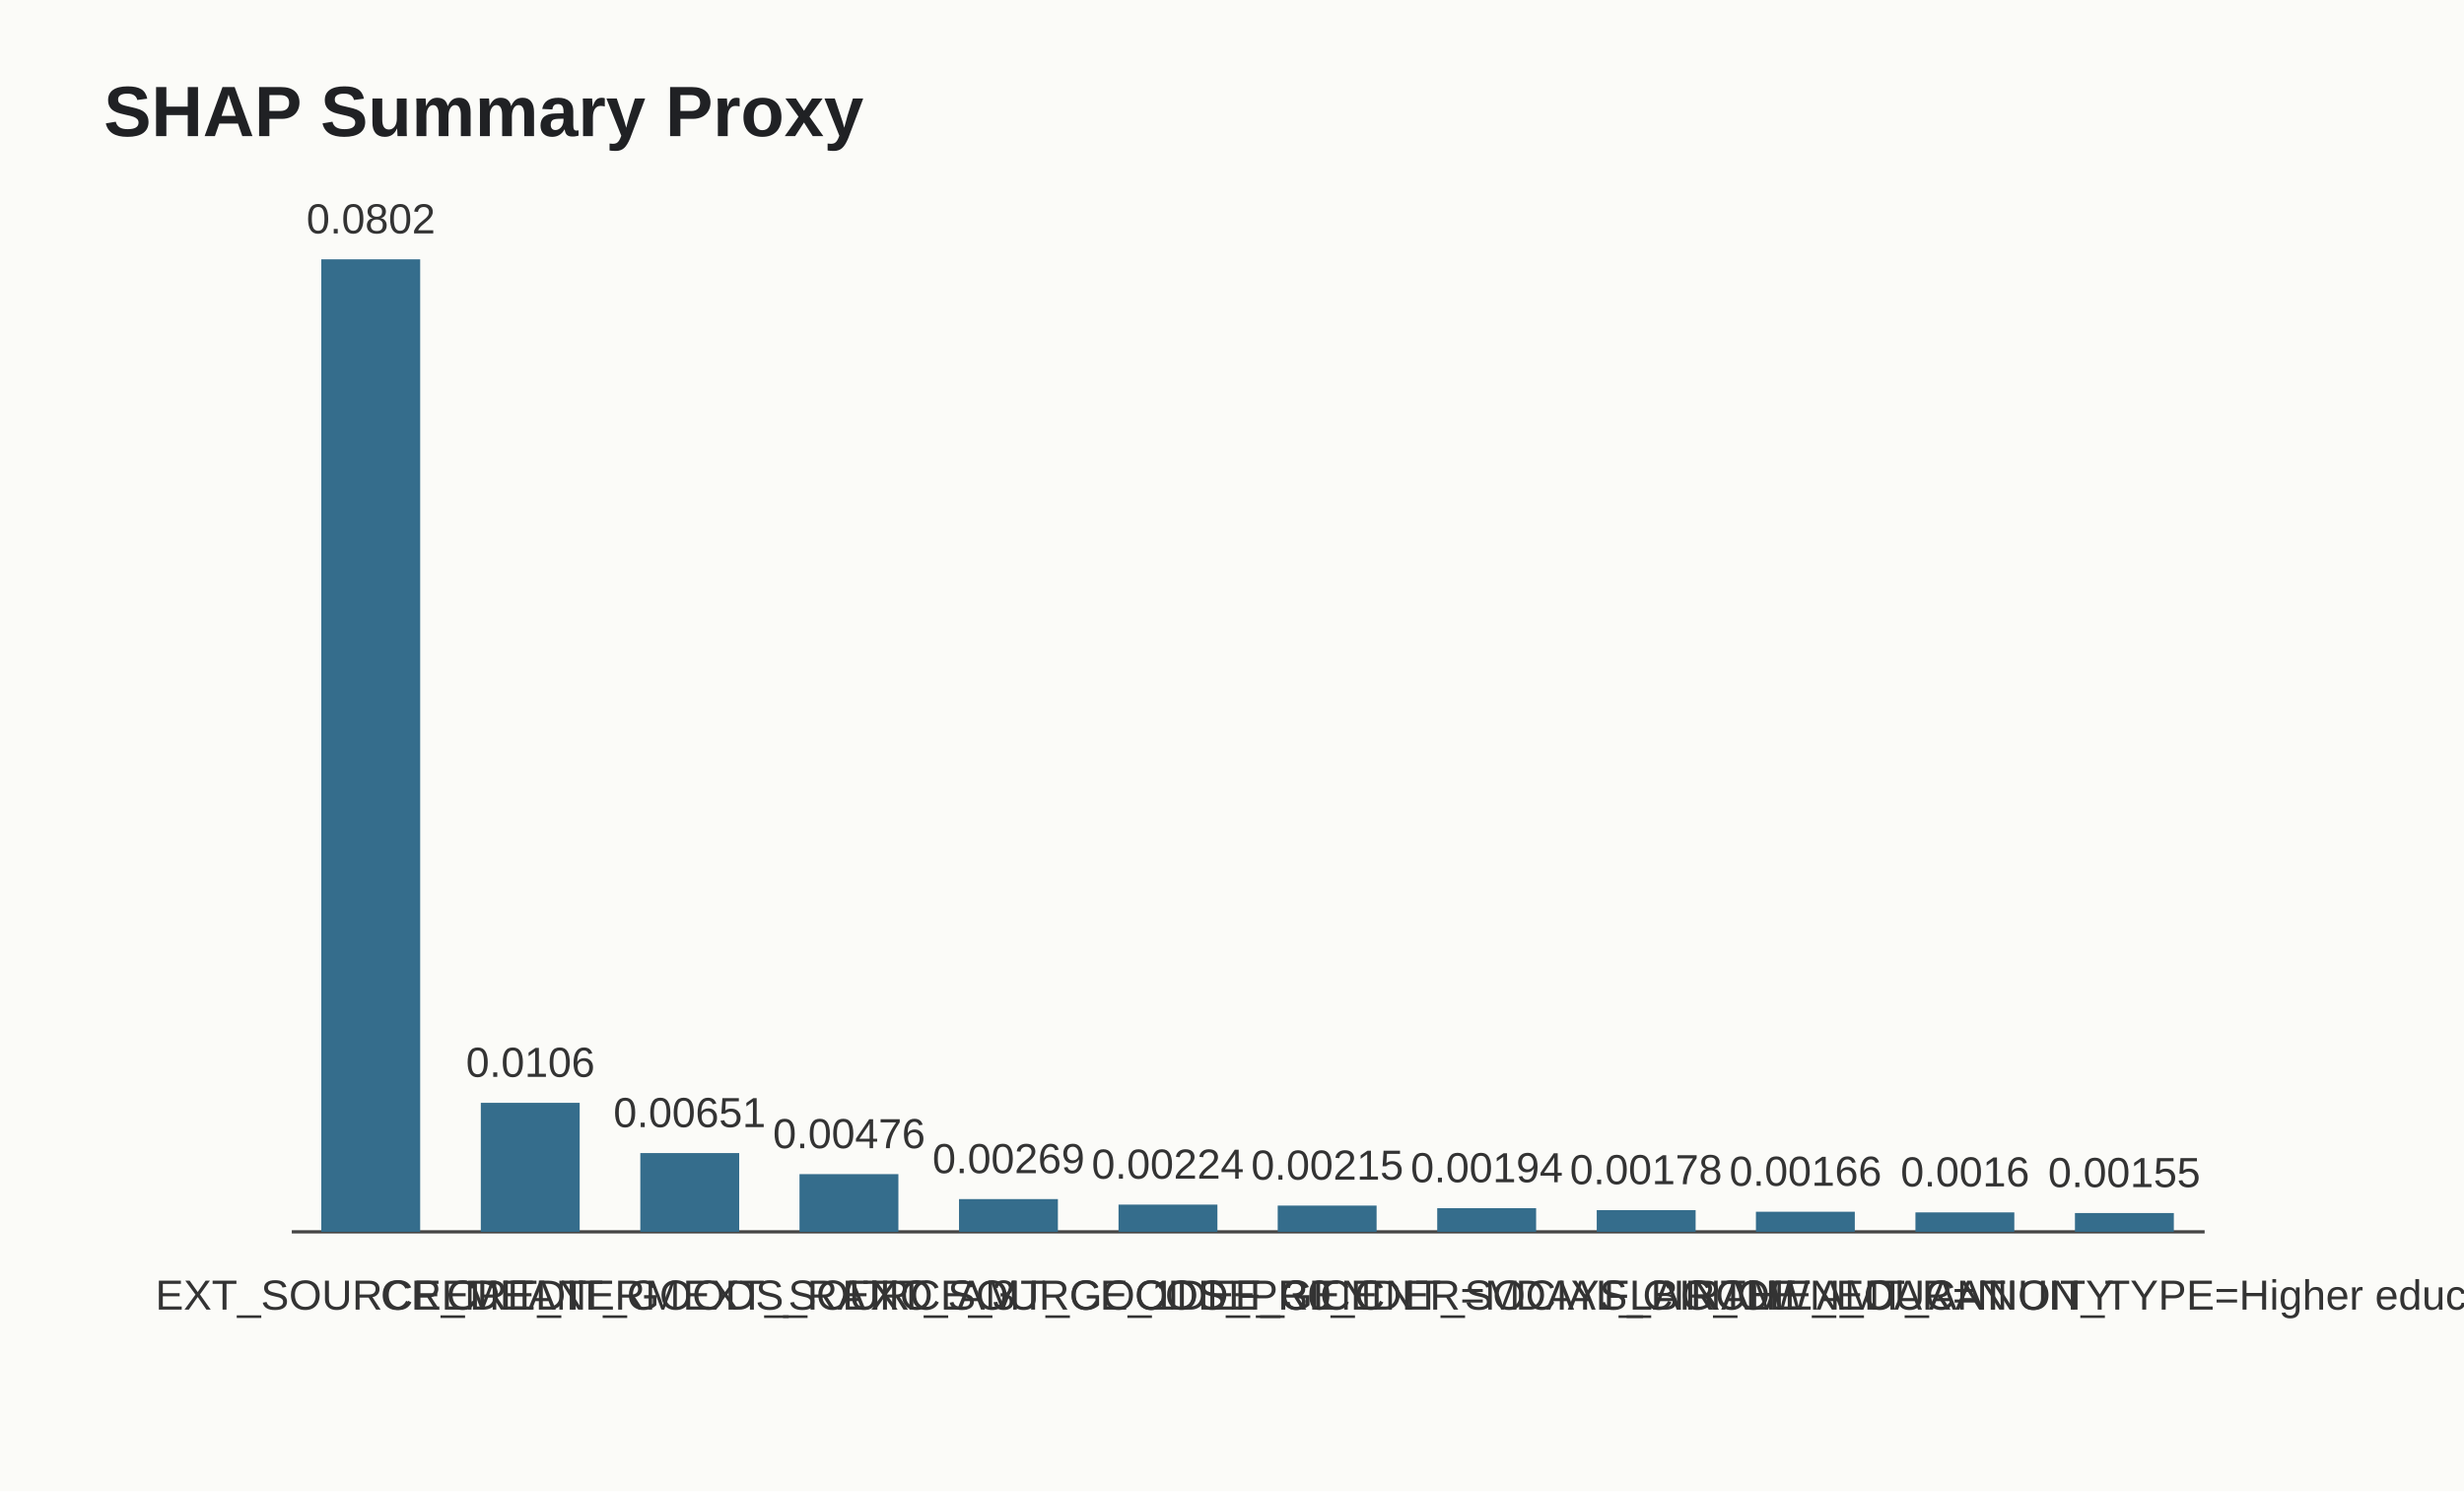
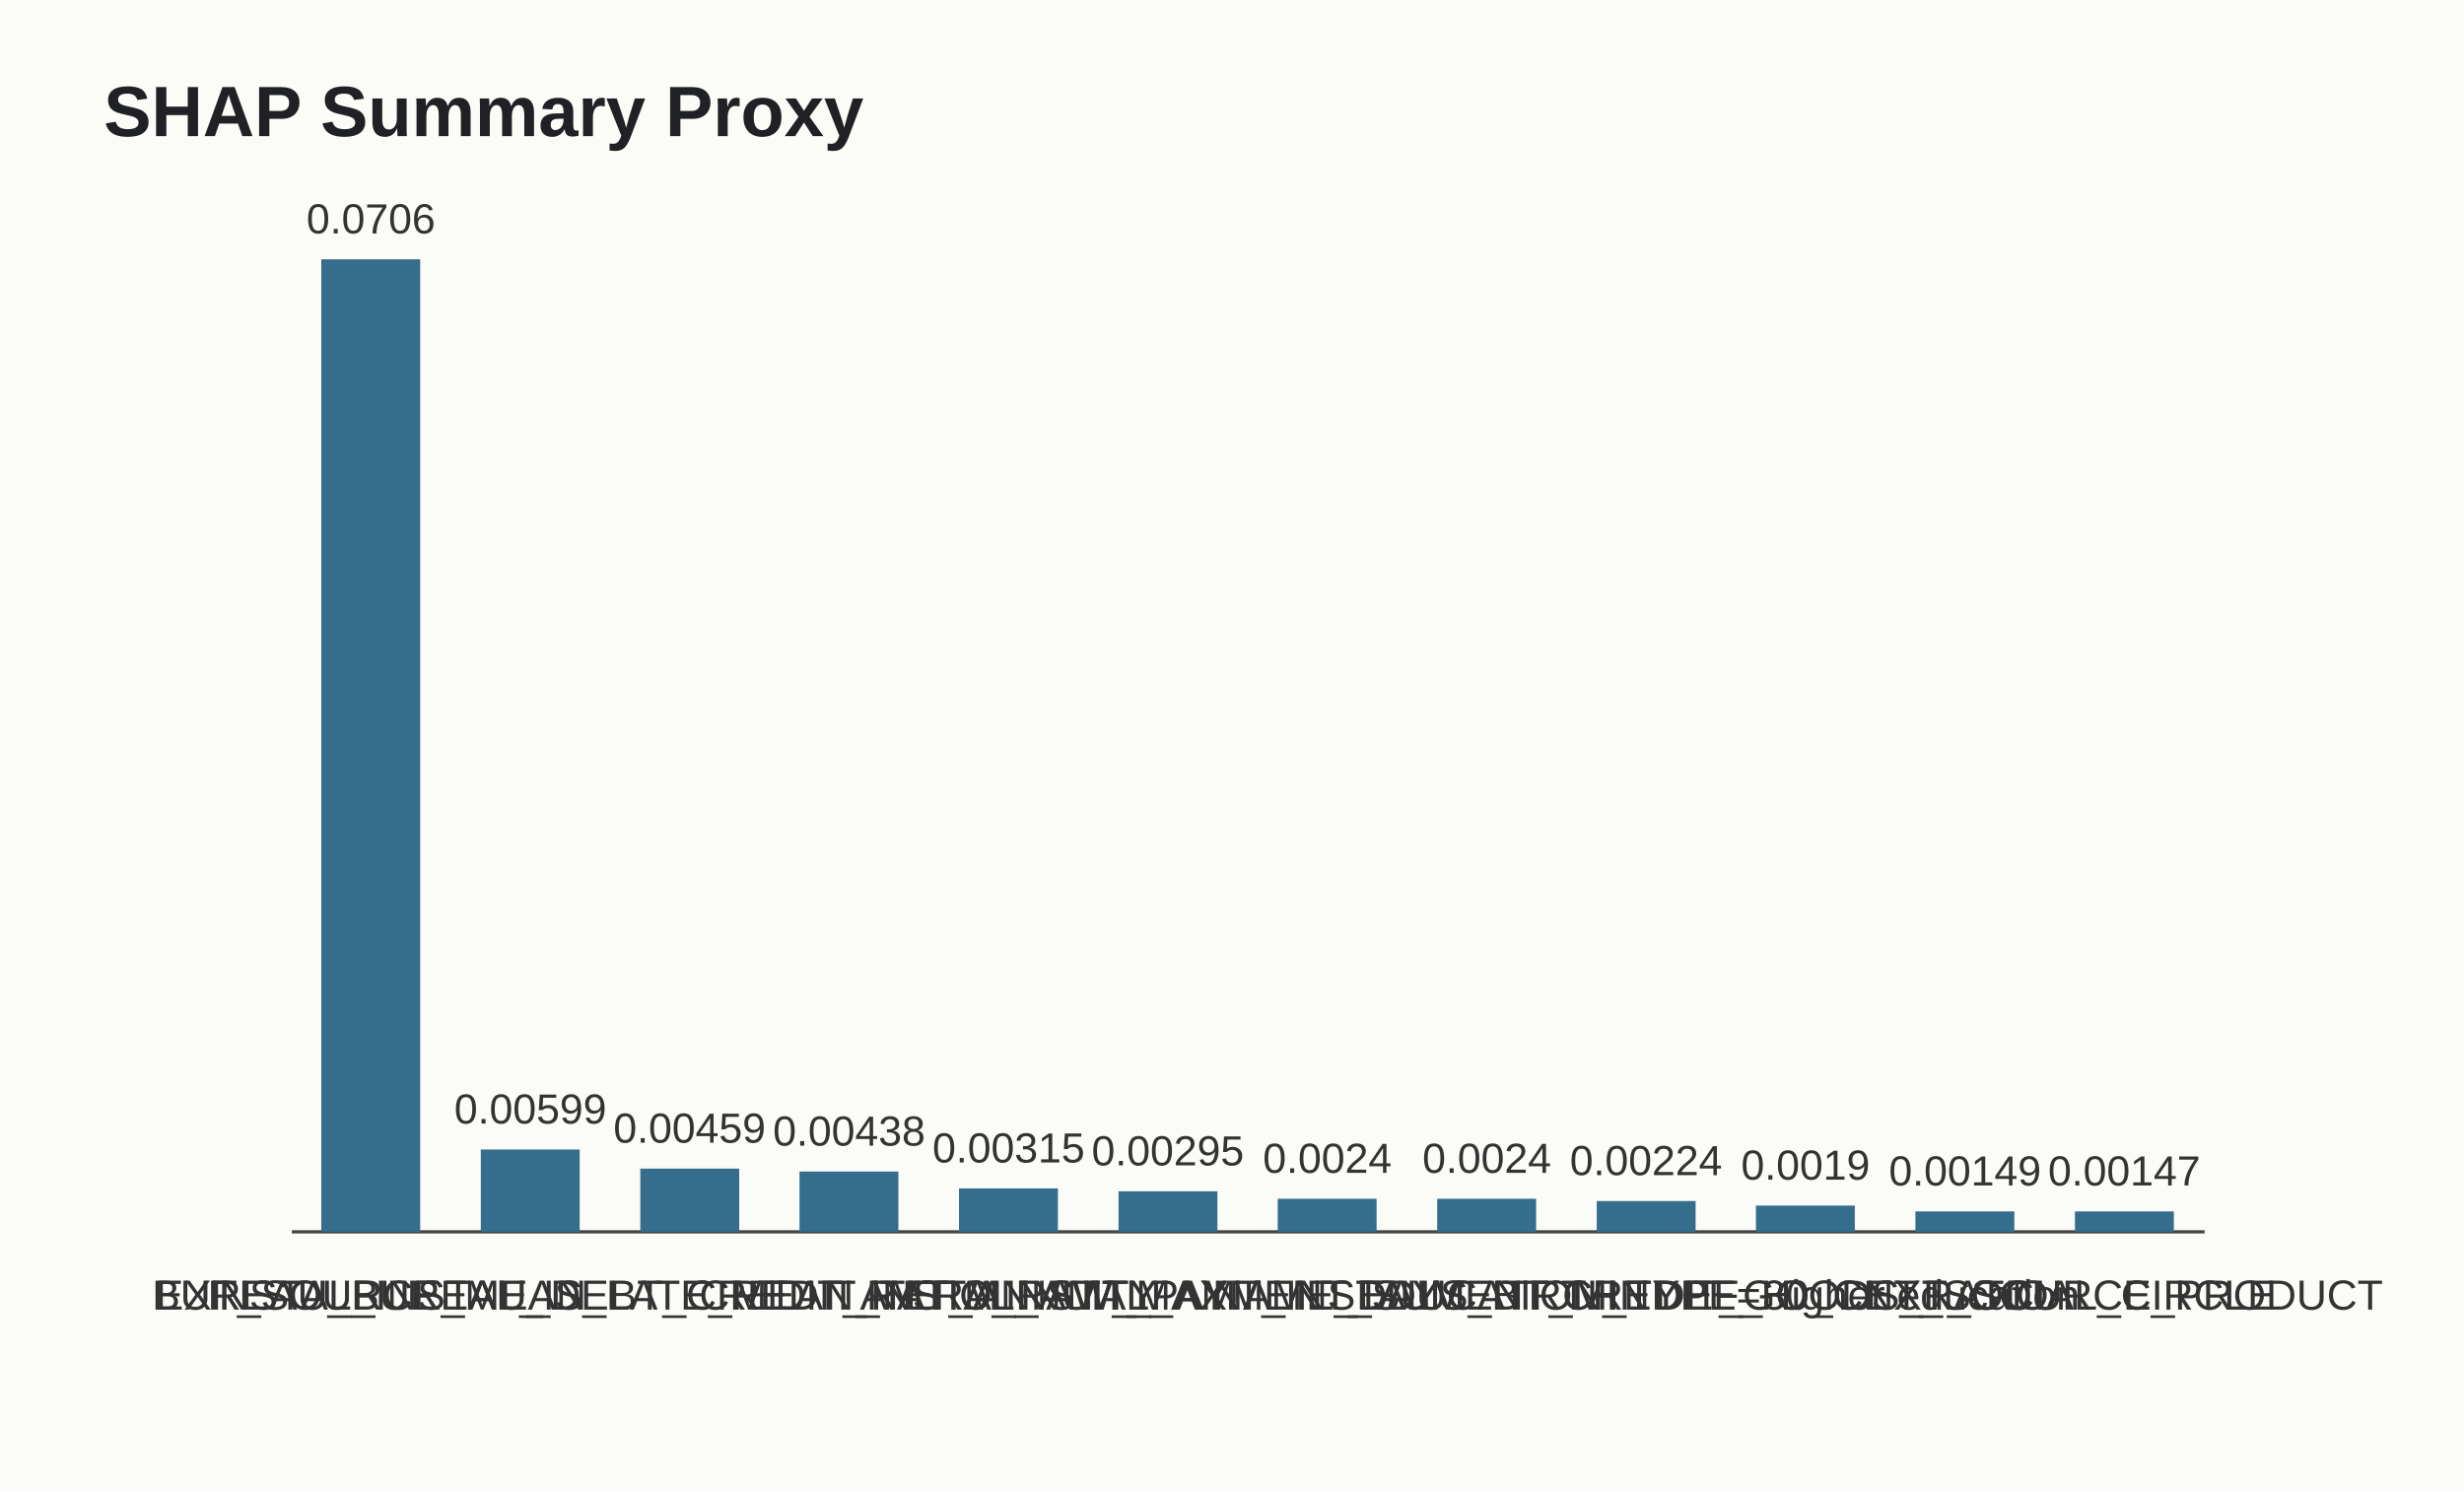
<svg xmlns="http://www.w3.org/2000/svg" width="760" height="460" viewBox="0 0 760 460">
  <rect width="100%" height="100%" fill="#fbfbf8" />
  <text x="32" y="42" font-family="Arial" font-size="22" font-weight="700" fill="#202124">SHAP Summary Proxy</text>
  <line x1="90" y1="380" x2="680" y2="380" stroke="#444" />
  <rect x="99.1" y="80.0" width="30.5" height="300.0" fill="#356d8c" />
  <text x="114.4" y="404" font-family="Arial" font-size="13" text-anchor="middle" fill="#333">EXT_SOURCE_MEAN</text>
-   <text x="114.4" y="72.0" font-family="Arial" font-size="13" text-anchor="middle" fill="#333">0.0802</text>
-   <rect x="148.3" y="340.2" width="30.5" height="39.8" fill="#356d8c" />
-   <text x="163.6" y="404" font-family="Arial" font-size="13" text-anchor="middle" fill="#333">CREDIT_TERM</text>
-   <text x="163.6" y="332.2" font-family="Arial" font-size="13" text-anchor="middle" fill="#333">0.0106</text>
-   <rect x="197.5" y="355.7" width="30.5" height="24.3" fill="#356d8c" />
-   <text x="212.7" y="404" font-family="Arial" font-size="13" text-anchor="middle" fill="#333">CREDIT_GOODS_RATIO</text>
-   <text x="212.7" y="347.7" font-family="Arial" font-size="13" text-anchor="middle" fill="#333">0.00651</text>
-   <rect x="246.6" y="362.2" width="30.5" height="17.8" fill="#356d8c" />
-   <text x="261.9" y="404" font-family="Arial" font-size="13" text-anchor="middle" fill="#333">EXT_SOURCE_3</text>
-   <text x="261.9" y="354.2" font-family="Arial" font-size="13" text-anchor="middle" fill="#333">0.00476</text>
-   <rect x="295.8" y="369.9" width="30.5" height="10.1" fill="#356d8c" />
-   <text x="311.1" y="404" font-family="Arial" font-size="13" text-anchor="middle" fill="#333">EXT_SOURCE_1</text>
-   <text x="311.1" y="361.9" font-family="Arial" font-size="13" text-anchor="middle" fill="#333">0.00269</text>
-   <rect x="345.0" y="371.6" width="30.5" height="8.4" fill="#356d8c" />
-   <text x="360.2" y="404" font-family="Arial" font-size="13" text-anchor="middle" fill="#333">AMT_GOODS_PRICE</text>
-   <text x="360.2" y="363.6" font-family="Arial" font-size="13" text-anchor="middle" fill="#333">0.00224</text>
-   <rect x="394.1" y="371.9" width="30.5" height="8.1" fill="#356d8c" />
-   <text x="409.4" y="404" font-family="Arial" font-size="13" text-anchor="middle" fill="#333">CODE_GENDER=M</text>
-   <text x="409.4" y="363.9" font-family="Arial" font-size="13" text-anchor="middle" fill="#333">0.00215</text>
-   <rect x="443.3" y="372.7" width="30.5" height="7.3" fill="#356d8c" />
-   <text x="458.6" y="404" font-family="Arial" font-size="13" text-anchor="middle" fill="#333">DEF_30_CNT_SOCIAL_CIRCLE</text>
-   <text x="458.6" y="364.7" font-family="Arial" font-size="13" text-anchor="middle" fill="#333">0.00194</text>
-   <rect x="492.5" y="373.3" width="30.5" height="6.7" fill="#356d8c" />
-   <text x="507.7" y="404" font-family="Arial" font-size="13" text-anchor="middle" fill="#333">DAYS_BIRTH</text>
-   <text x="507.7" y="365.3" font-family="Arial" font-size="13" text-anchor="middle" fill="#333">0.00178</text>
-   <rect x="541.6" y="373.8" width="30.5" height="6.2" fill="#356d8c" />
-   <text x="556.9" y="404" font-family="Arial" font-size="13" text-anchor="middle" fill="#333">FLAG_OWN_CAR=N</text>
-   <text x="556.9" y="365.8" font-family="Arial" font-size="13" text-anchor="middle" fill="#333">0.00166</text>
-   <rect x="590.8" y="374.0" width="30.5" height="6.0" fill="#356d8c" />
-   <text x="606.1" y="404" font-family="Arial" font-size="13" text-anchor="middle" fill="#333">AMT_ANNUITY</text>
-   <text x="606.1" y="366.0" font-family="Arial" font-size="13" text-anchor="middle" fill="#333">0.0016</text>
-   <rect x="640.0" y="374.2" width="30.5" height="5.8" fill="#356d8c" />
-   <text x="655.2" y="404" font-family="Arial" font-size="13" text-anchor="middle" fill="#333">NAME_EDUCATION_TYPE=Higher education</text>
-   <text x="655.2" y="366.2" font-family="Arial" font-size="13" text-anchor="middle" fill="#333">0.00155</text>
+   <text x="114.4" y="72.0" font-family="Arial" font-size="13" text-anchor="middle" fill="#333">0.0706</text>
+   <rect x="148.3" y="354.6" width="30.5" height="25.4" fill="#356d8c" />
+   <text x="163.6" y="404" font-family="Arial" font-size="13" text-anchor="middle" fill="#333">INSTAL_INSTAL_IS_LATE_MEAN</text>
+   <text x="163.6" y="346.6" font-family="Arial" font-size="13" text-anchor="middle" fill="#333">0.00599</text>
+   <rect x="197.5" y="360.5" width="30.5" height="19.5" fill="#356d8c" />
+   <text x="212.7" y="404" font-family="Arial" font-size="13" text-anchor="middle" fill="#333">BUREAU_BUREAU_DEBT_CREDIT_RATIO_RAW_MAX</text>
+   <text x="212.7" y="352.5" font-family="Arial" font-size="13" text-anchor="middle" fill="#333">0.00459</text>
+   <rect x="246.6" y="361.4" width="30.5" height="18.6" fill="#356d8c" />
+   <text x="261.9" y="404" font-family="Arial" font-size="13" text-anchor="middle" fill="#333">CREDIT_TERM</text>
+   <text x="261.9" y="353.4" font-family="Arial" font-size="13" text-anchor="middle" fill="#333">0.00438</text>
+   <rect x="295.8" y="366.6" width="30.5" height="13.4" fill="#356d8c" />
+   <text x="311.1" y="404" font-family="Arial" font-size="13" text-anchor="middle" fill="#333">AMT_ANNUITY</text>
+   <text x="311.1" y="358.6" font-family="Arial" font-size="13" text-anchor="middle" fill="#333">0.00315</text>
+   <rect x="345.0" y="367.5" width="30.5" height="12.5" fill="#356d8c" />
+   <text x="360.2" y="404" font-family="Arial" font-size="13" text-anchor="middle" fill="#333">INSTAL_AMT_PAYMENT_SUM</text>
+   <text x="360.2" y="359.5" font-family="Arial" font-size="13" text-anchor="middle" fill="#333">0.00295</text>
+   <rect x="394.1" y="369.8" width="30.5" height="10.2" fill="#356d8c" />
+   <text x="409.4" y="404" font-family="Arial" font-size="13" text-anchor="middle" fill="#333">INSTAL_AMT_INSTALMENT_MIN</text>
+   <text x="409.4" y="361.8" font-family="Arial" font-size="13" text-anchor="middle" fill="#333">0.0024</text>
+   <rect x="443.3" y="369.8" width="30.5" height="10.2" fill="#356d8c" />
+   <text x="458.6" y="404" font-family="Arial" font-size="13" text-anchor="middle" fill="#333">DAYS_BIRTH</text>
+   <text x="458.6" y="361.8" font-family="Arial" font-size="13" text-anchor="middle" fill="#333">0.0024</text>
+   <rect x="492.5" y="370.5" width="30.5" height="9.5" fill="#356d8c" />
+   <text x="507.7" y="404" font-family="Arial" font-size="13" text-anchor="middle" fill="#333">NAME_EDUCATION_TYPE=Higher education</text>
+   <text x="507.7" y="362.5" font-family="Arial" font-size="13" text-anchor="middle" fill="#333">0.00224</text>
+   <rect x="541.6" y="371.9" width="30.5" height="8.1" fill="#356d8c" />
+   <text x="556.9" y="404" font-family="Arial" font-size="13" text-anchor="middle" fill="#333">CREDIT_GOODS_RATIO</text>
+   <text x="556.9" y="363.9" font-family="Arial" font-size="13" text-anchor="middle" fill="#333">0.0019</text>
+   <rect x="590.8" y="373.7" width="30.5" height="6.3" fill="#356d8c" />
+   <text x="606.1" y="404" font-family="Arial" font-size="13" text-anchor="middle" fill="#333">DEF_30_CNT_SOCIAL_CIRCLE</text>
+   <text x="606.1" y="365.7" font-family="Arial" font-size="13" text-anchor="middle" fill="#333">0.00149</text>
+   <rect x="640.0" y="373.7" width="30.5" height="6.3" fill="#356d8c" />
+   <text x="655.2" y="404" font-family="Arial" font-size="13" text-anchor="middle" fill="#333">EXT_SOURCE_PRODUCT</text>
+   <text x="655.2" y="365.7" font-family="Arial" font-size="13" text-anchor="middle" fill="#333">0.00147</text>
</svg>
